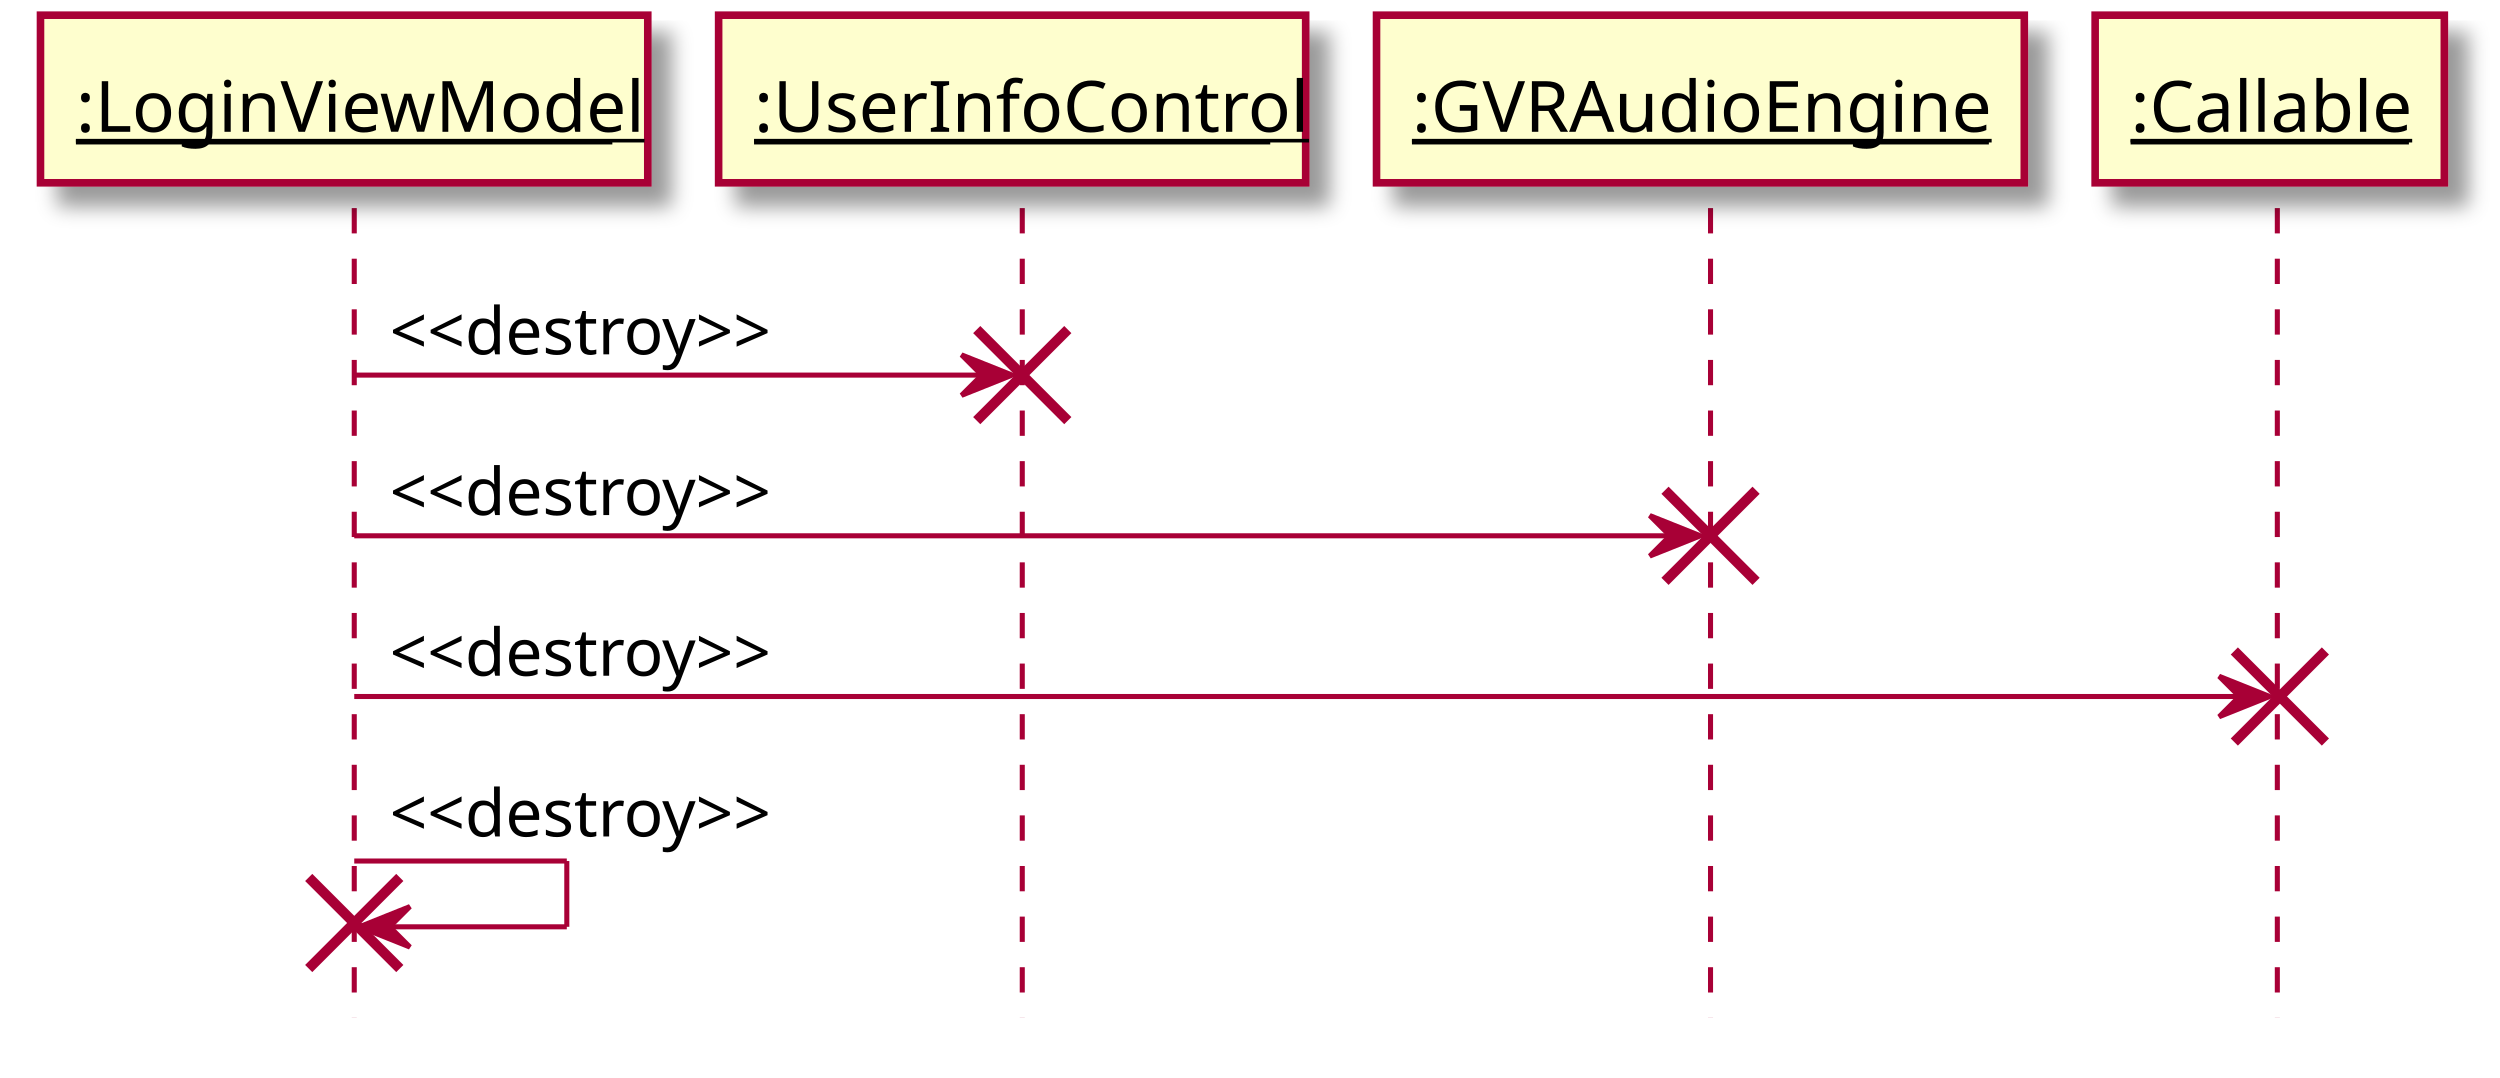
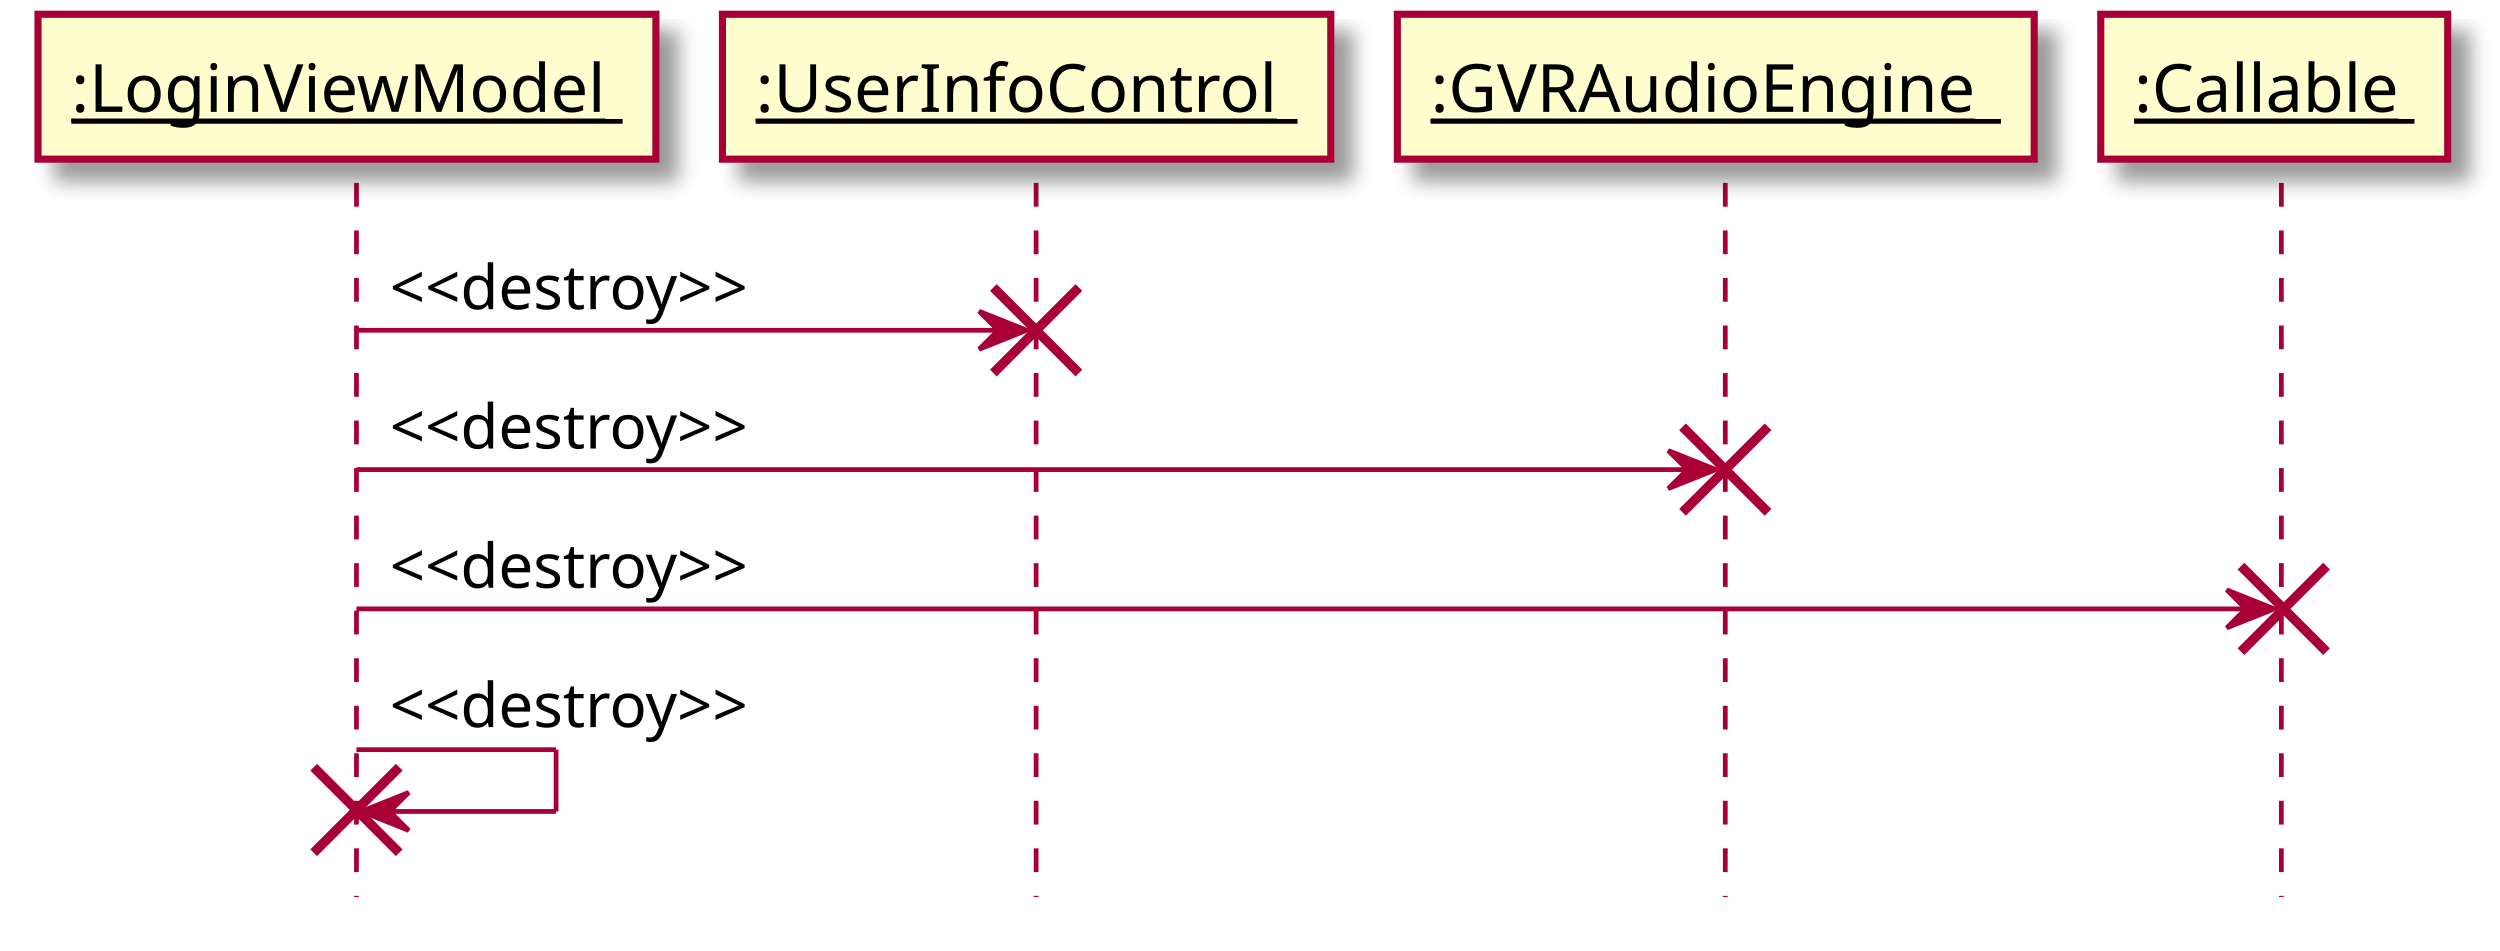
- <svg xmlns="http://www.w3.org/2000/svg" contentScriptType="application/ecmascript" contentStyleType="text/css" height="213px" preserveAspectRatio="none" style="width:494px;height:213px;" version="1.1" viewBox="0 0 494 213" width="494px" zoomAndPan="magnify">
+ <svg xmlns="http://www.w3.org/2000/svg" contentScriptType="application/ecmascript" contentStyleType="text/css" height="200px" preserveAspectRatio="none" style="width:526px;height:200px;" version="1.1" viewBox="0 0 526 200" width="526px" zoomAndPan="magnify">
  <defs>
-     <filter height="300%" id="fxswr3ffx4c7a" width="300%" x="-1" y="-1">
+     <filter height="300%" id="f1j122piuk33tv" width="300%" x="-1" y="-1">
      <feGaussianBlur result="blurOut" stdDeviation="2.0" />
      <feColorMatrix in="blurOut" result="blurOut2" type="matrix" values="0 0 0 0 0 0 0 0 0 0 0 0 0 0 0 0 0 0 .4 0" />
      <feOffset dx="4.0" dy="4.0" in="blurOut2" result="blurOut3" />
      <feBlend in="SourceGraphic" in2="blurOut3" mode="normal" />
    </filter>
  </defs>
  <g>
-     <line style="stroke: #A80036; stroke-width: 1.0; stroke-dasharray: 5.0,5.0;" x1="70" x2="70" y1="41.12" y2="201.138" />
-     <line style="stroke: #A80036; stroke-width: 1.0; stroke-dasharray: 5.0,5.0;" x1="202" x2="202" y1="41.12" y2="201.138" />
-     <line style="stroke: #A80036; stroke-width: 1.0; stroke-dasharray: 5.0,5.0;" x1="338" x2="338" y1="41.12" y2="201.138" />
-     <line style="stroke: #A80036; stroke-width: 1.0; stroke-dasharray: 5.0,5.0;" x1="450" x2="450" y1="41.12" y2="201.138" />
-     <rect fill="#FEFECE" filter="url(#fxswr3ffx4c7a)" height="33.12" style="stroke: #A80036; stroke-width: 1.5;" width="120" x="8" y="3" />
-     <text fill="#000000" font-family="sans-serif" font-size="14" lengthAdjust="spacingAndGlyphs" text-decoration="underline" textLength="106" x="15" y="26.044">:LoginViewModel</text>
-     <line style="stroke: #000000; stroke-width: 1.0;" x1="15" x2="121" y1="28.044" y2="28.044" />
-     <rect fill="#FEFECE" filter="url(#fxswr3ffx4c7a)" height="33.12" style="stroke: #A80036; stroke-width: 1.5;" width="116" x="142" y="3" />
-     <text fill="#000000" font-family="sans-serif" font-size="14" lengthAdjust="spacingAndGlyphs" text-decoration="underline" textLength="102" x="149" y="26.044">:UserInfoControl</text>
-     <line style="stroke: #000000; stroke-width: 1.0;" x1="149" x2="251" y1="28.044" y2="28.044" />
-     <rect fill="#FEFECE" filter="url(#fxswr3ffx4c7a)" height="33.12" style="stroke: #A80036; stroke-width: 1.5;" width="128" x="272" y="3" />
-     <text fill="#000000" font-family="sans-serif" font-size="14" lengthAdjust="spacingAndGlyphs" text-decoration="underline" textLength="114" x="279" y="26.044">:GVRAudioEngine</text>
-     <line style="stroke: #000000; stroke-width: 1.0;" x1="279" x2="393" y1="28.044" y2="28.044" />
-     <rect fill="#FEFECE" filter="url(#fxswr3ffx4c7a)" height="33.12" style="stroke: #A80036; stroke-width: 1.5;" width="69" x="414" y="3" />
-     <text fill="#000000" font-family="sans-serif" font-size="14" lengthAdjust="spacingAndGlyphs" text-decoration="underline" textLength="55" x="421" y="26.044">:Callable</text>
-     <line style="stroke: #000000; stroke-width: 1.0;" x1="421" x2="476" y1="28.044" y2="28.044" />
-     <polygon fill="#A80036" points="190,70.12,200,74.12,190,78.12,194,74.12" style="stroke: #A80036; stroke-width: 1.0;" />
-     <line style="stroke: #A80036; stroke-width: 1.0;" x1="70" x2="196" y1="74.12" y2="74.12" />
-     <text fill="#000000" font-family="sans-serif" font-size="13" lengthAdjust="spacingAndGlyphs" textLength="75" x="77" y="70.018">&lt;&lt;destroy&gt;&gt;</text>
-     <line style="stroke: #A80036; stroke-width: 2.0;" x1="193" x2="211" y1="65.12" y2="83.12" />
-     <line style="stroke: #A80036; stroke-width: 2.0;" x1="193" x2="211" y1="83.12" y2="65.12" />
-     <polygon fill="#A80036" points="326,101.874,336,105.874,326,109.874,330,105.874" style="stroke: #A80036; stroke-width: 1.0;" />
-     <line style="stroke: #A80036; stroke-width: 1.0;" x1="70" x2="332" y1="105.874" y2="105.874" />
-     <text fill="#000000" font-family="sans-serif" font-size="13" lengthAdjust="spacingAndGlyphs" textLength="75" x="77" y="101.772">&lt;&lt;destroy&gt;&gt;</text>
-     <line style="stroke: #A80036; stroke-width: 2.0;" x1="329" x2="347" y1="96.874" y2="114.874" />
-     <line style="stroke: #A80036; stroke-width: 2.0;" x1="329" x2="347" y1="114.874" y2="96.874" />
-     <polygon fill="#A80036" points="438.5,133.629,448.5,137.629,438.5,141.629,442.5,137.629" style="stroke: #A80036; stroke-width: 1.0;" />
-     <line style="stroke: #A80036; stroke-width: 1.0;" x1="70" x2="444.5" y1="137.629" y2="137.629" />
-     <text fill="#000000" font-family="sans-serif" font-size="13" lengthAdjust="spacingAndGlyphs" textLength="75" x="77" y="133.527">&lt;&lt;destroy&gt;&gt;</text>
-     <line style="stroke: #A80036; stroke-width: 2.0;" x1="441.5" x2="459.5" y1="128.629" y2="146.629" />
-     <line style="stroke: #A80036; stroke-width: 2.0;" x1="441.5" x2="459.5" y1="146.629" y2="128.629" />
-     <line style="stroke: #A80036; stroke-width: 1.0;" x1="70" x2="112" y1="170.138" y2="170.138" />
-     <line style="stroke: #A80036; stroke-width: 1.0;" x1="112" x2="112" y1="170.138" y2="183.138" />
-     <line style="stroke: #A80036; stroke-width: 1.0;" x1="71" x2="112" y1="183.138" y2="183.138" />
-     <polygon fill="#A80036" points="81,179.138,71,183.138,81,187.138,77,183.138" style="stroke: #A80036; stroke-width: 1.0;" />
-     <text fill="#000000" font-family="sans-serif" font-size="13" lengthAdjust="spacingAndGlyphs" textLength="75" x="77" y="165.281">&lt;&lt;destroy&gt;&gt;</text>
-     <line style="stroke: #A80036; stroke-width: 2.0;" x1="61" x2="79" y1="173.383" y2="191.383" />
-     <line style="stroke: #A80036; stroke-width: 2.0;" x1="61" x2="79" y1="191.383" y2="173.383" />
+     <line style="stroke: #A80036; stroke-width: 1.0; stroke-dasharray: 5.0,5.0;" x1="75" x2="75" y1="38.488" y2="188.731" />
+     <line style="stroke: #A80036; stroke-width: 1.0; stroke-dasharray: 5.0,5.0;" x1="218" x2="218" y1="38.488" y2="188.731" />
+     <line style="stroke: #A80036; stroke-width: 1.0; stroke-dasharray: 5.0,5.0;" x1="363" x2="363" y1="38.488" y2="188.731" />
+     <line style="stroke: #A80036; stroke-width: 1.0; stroke-dasharray: 5.0,5.0;" x1="480" x2="480" y1="38.488" y2="188.731" />
+     <rect fill="#FEFECE" filter="url(#f1j122piuk33tv)" height="30.488" style="stroke: #A80036; stroke-width: 1.5;" width="130" x="8" y="3" />
+     <text fill="#000000" font-family="sans-serif" font-size="14" lengthAdjust="spacingAndGlyphs" text-decoration="underline" textLength="116" x="15" y="23.535">:LoginViewModel</text>
+     <line style="stroke: #000000; stroke-width: 1.0;" x1="15" x2="131" y1="25.535" y2="25.535" />
+     <rect fill="#FEFECE" filter="url(#f1j122piuk33tv)" height="30.488" style="stroke: #A80036; stroke-width: 1.5;" width="128" x="152" y="3" />
+     <text fill="#000000" font-family="sans-serif" font-size="14" lengthAdjust="spacingAndGlyphs" text-decoration="underline" textLength="114" x="159" y="23.535">:UserInfoControl</text>
+     <line style="stroke: #000000; stroke-width: 1.0;" x1="159" x2="273" y1="25.535" y2="25.535" />
+     <rect fill="#FEFECE" filter="url(#f1j122piuk33tv)" height="30.488" style="stroke: #A80036; stroke-width: 1.5;" width="134" x="294" y="3" />
+     <text fill="#000000" font-family="sans-serif" font-size="14" lengthAdjust="spacingAndGlyphs" text-decoration="underline" textLength="120" x="301" y="23.535">:GVRAudioEngine</text>
+     <line style="stroke: #000000; stroke-width: 1.0;" x1="301" x2="421" y1="25.535" y2="25.535" />
+     <rect fill="#FEFECE" filter="url(#f1j122piuk33tv)" height="30.488" style="stroke: #A80036; stroke-width: 1.5;" width="73" x="442" y="3" />
+     <text fill="#000000" font-family="sans-serif" font-size="14" lengthAdjust="spacingAndGlyphs" text-decoration="underline" textLength="59" x="449" y="23.535">:Callable</text>
+     <line style="stroke: #000000; stroke-width: 1.0;" x1="449" x2="508" y1="25.535" y2="25.535" />
+     <polygon fill="#A80036" points="206,65.488,216,69.488,206,73.488,210,69.488" style="stroke: #A80036; stroke-width: 1.0;" />
+     <line style="stroke: #A80036; stroke-width: 1.0;" x1="75" x2="212" y1="69.488" y2="69.488" />
+     <text fill="#000000" font-family="sans-serif" font-size="13" lengthAdjust="spacingAndGlyphs" textLength="87" x="82" y="65.057">&lt;&lt;destroy&gt;&gt;</text>
+     <line style="stroke: #A80036; stroke-width: 2.0;" x1="209" x2="227" y1="60.488" y2="78.488" />
+     <line style="stroke: #A80036; stroke-width: 2.0;" x1="209" x2="227" y1="78.488" y2="60.488" />
+     <polygon fill="#A80036" points="351,94.799,361,98.799,351,102.799,355,98.799" style="stroke: #A80036; stroke-width: 1.0;" />
+     <line style="stroke: #A80036; stroke-width: 1.0;" x1="75" x2="357" y1="98.799" y2="98.799" />
+     <text fill="#000000" font-family="sans-serif" font-size="13" lengthAdjust="spacingAndGlyphs" textLength="87" x="82" y="94.367">&lt;&lt;destroy&gt;&gt;</text>
+     <line style="stroke: #A80036; stroke-width: 2.0;" x1="354" x2="372" y1="89.799" y2="107.799" />
+     <line style="stroke: #A80036; stroke-width: 2.0;" x1="354" x2="372" y1="107.799" y2="89.799" />
+     <polygon fill="#A80036" points="468.5,124.109,478.5,128.109,468.5,132.109,472.5,128.109" style="stroke: #A80036; stroke-width: 1.0;" />
+     <line style="stroke: #A80036; stroke-width: 1.0;" x1="75" x2="474.5" y1="128.109" y2="128.109" />
+     <text fill="#000000" font-family="sans-serif" font-size="13" lengthAdjust="spacingAndGlyphs" textLength="87" x="82" y="123.678">&lt;&lt;destroy&gt;&gt;</text>
+     <line style="stroke: #A80036; stroke-width: 2.0;" x1="471.5" x2="489.5" y1="119.109" y2="137.109" />
+     <line style="stroke: #A80036; stroke-width: 2.0;" x1="471.5" x2="489.5" y1="137.109" y2="119.109" />
+     <line style="stroke: #A80036; stroke-width: 1.0;" x1="75" x2="117" y1="157.731" y2="157.731" />
+     <line style="stroke: #A80036; stroke-width: 1.0;" x1="117" x2="117" y1="157.731" y2="170.731" />
+     <line style="stroke: #A80036; stroke-width: 1.0;" x1="76" x2="117" y1="170.731" y2="170.731" />
+     <polygon fill="#A80036" points="86,166.731,76,170.731,86,174.731,82,170.731" style="stroke: #A80036; stroke-width: 1.0;" />
+     <text fill="#000000" font-family="sans-serif" font-size="13" lengthAdjust="spacingAndGlyphs" textLength="87" x="82" y="152.988">&lt;&lt;destroy&gt;&gt;</text>
+     <line style="stroke: #A80036; stroke-width: 2.0;" x1="66" x2="84" y1="161.42" y2="179.42" />
+     <line style="stroke: #A80036; stroke-width: 2.0;" x1="66" x2="84" y1="179.42" y2="161.42" />
  </g>
</svg>
